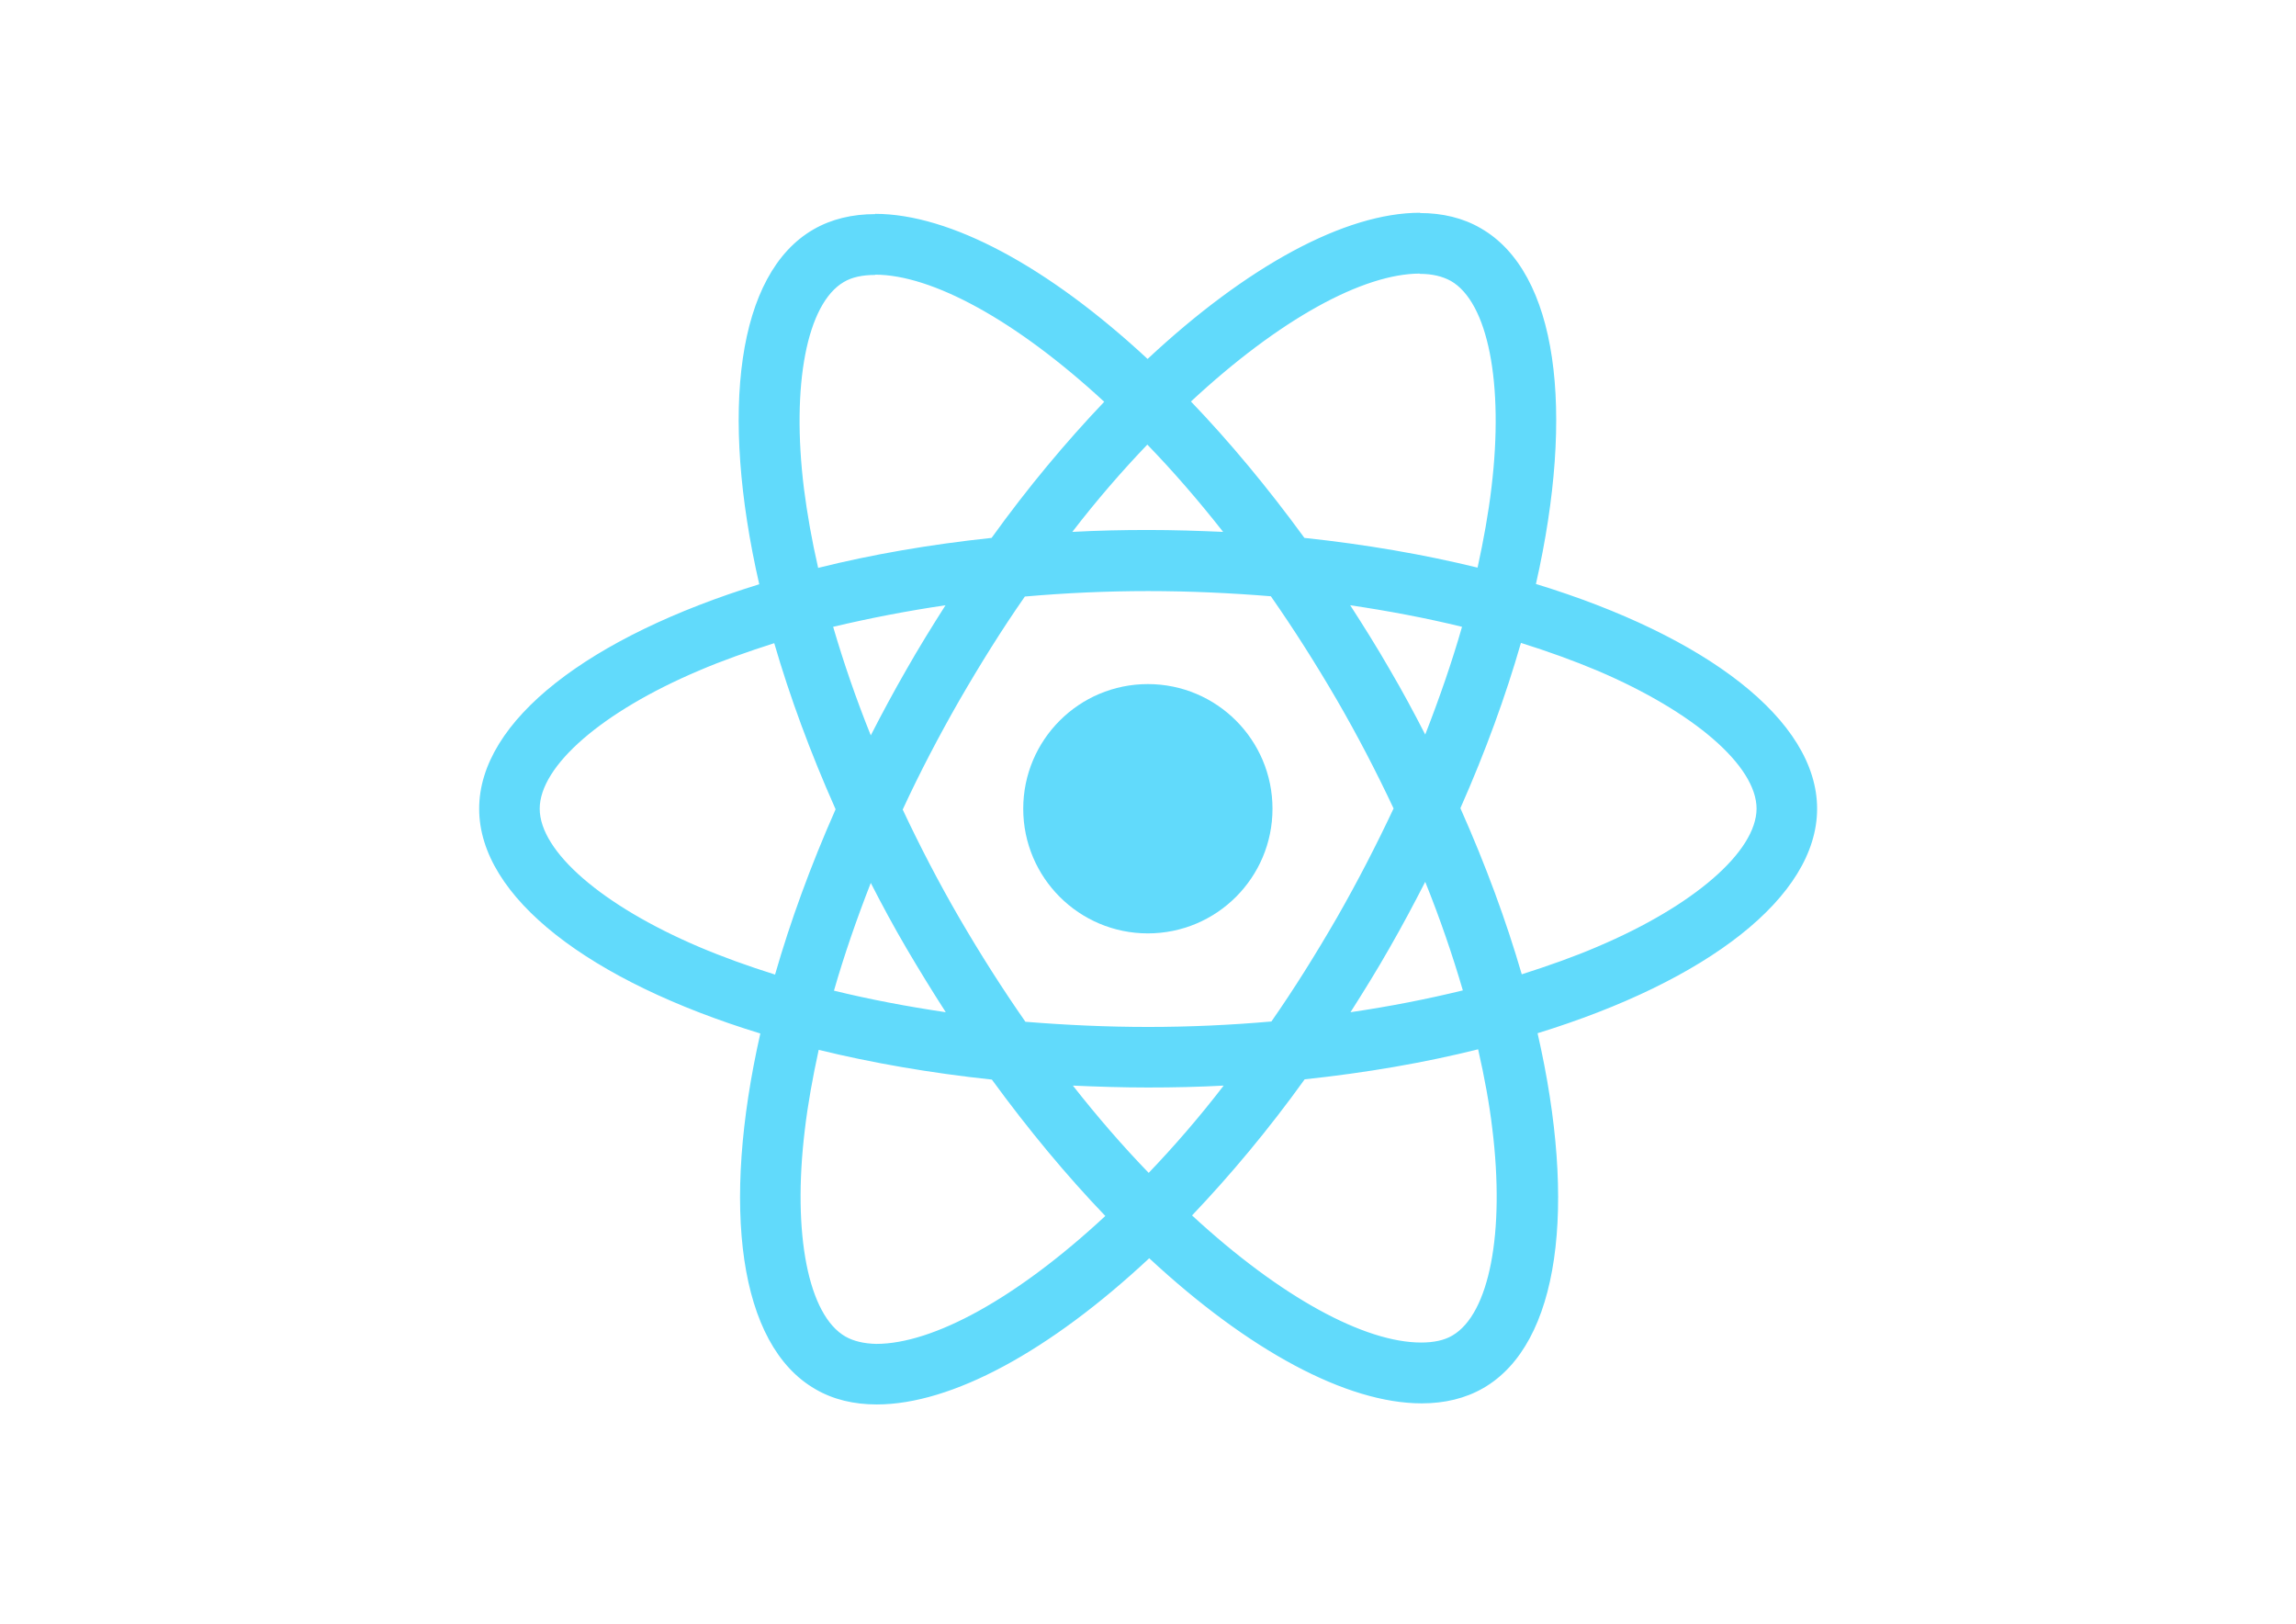
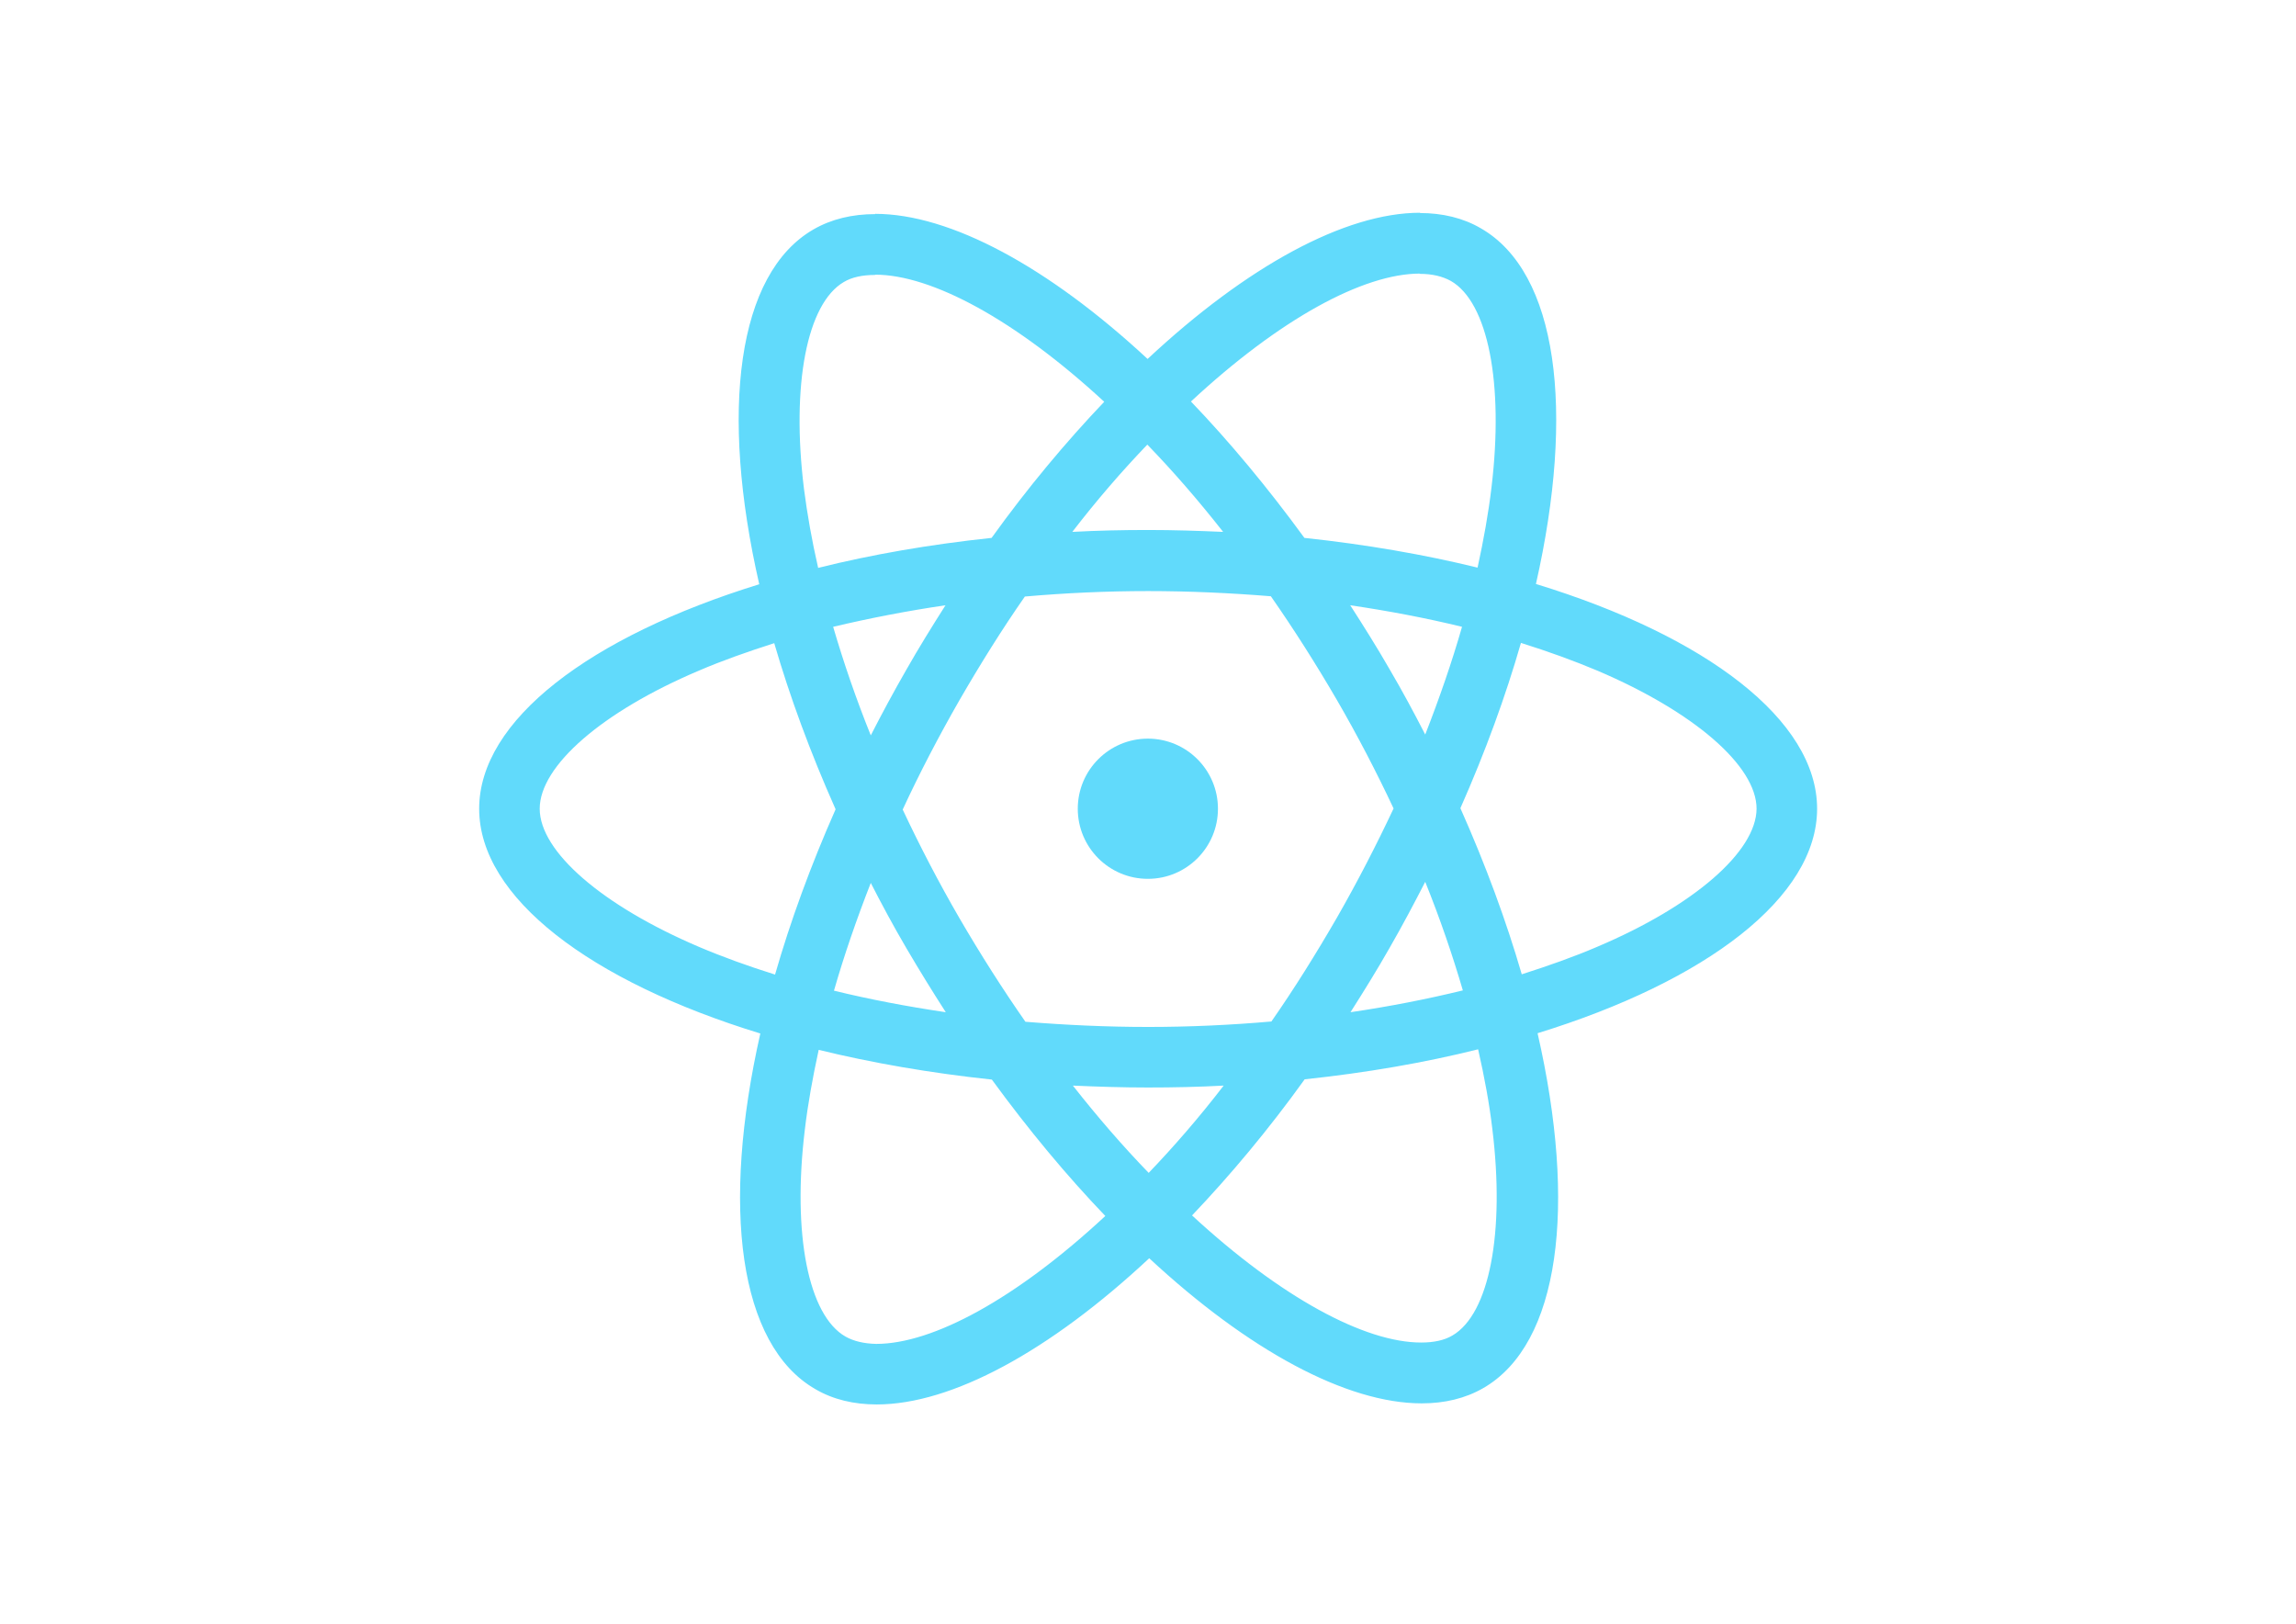
<svg xmlns="http://www.w3.org/2000/svg" viewBox="0 0 841.9 595.3">
  <g fill="#61DAFB">
    <path d="M666.3 296.5c0-32.5-40.7-63.3-103.1-82.4 14.4-63.6 8-114.2-20.2-130.4-6.5-3.8-14.1-5.6-22.4-5.6v22.3c4.6 0 8.3.9 11.4 2.6 13.6 7.8 19.5 37.5 14.9 75.7-1.1 9.4-2.9 19.3-5.1 29.4-19.6-4.8-41-8.5-63.5-10.9-13.5-18.5-27.5-35.3-41.6-50 32.6-30.3 63.2-46.9 84-46.9V78c-27.5 0-63.5 19.6-99.9 53.6-36.4-33.8-72.4-53.2-99.9-53.2v22.3c20.7 0 51.4 16.5 84 46.6-14 14.7-28 31.4-41.3 49.9-22.6 2.4-44 6.1-63.6 11-2.3-10-4-19.7-5.2-29-4.7-38.2 1.1-67.9 14.6-75.8 3-1.8 6.9-2.6 11.5-2.6V78.5c-8.4 0-16 1.8-22.6 5.6-28.1 16.2-34.4 66.7-19.9 130.1-62.2 19.2-102.7 49.9-102.7 82.3 0 32.5 40.7 63.3 103.1 82.4-14.4 63.6-8 114.2 20.2 130.4 6.5 3.8 14.1 5.6 22.5 5.6 27.5 0 63.5-19.6 99.9-53.6 36.4 33.8 72.4 53.2 99.9 53.2 8.4 0 16-1.8 22.6-5.6 28.1-16.2 34.4-66.7 19.9-130.1 62-19.1 102.5-49.9 102.5-82.3zm-130.2-66.7c-3.7 12.9-8.3 26.2-13.5 39.5-4.1-8-8.4-16-13.1-24-4.6-8-9.5-15.8-14.4-23.4 14.2 2.1 27.9 4.7 41 7.9zm-45.8 106.5c-7.8 13.5-15.8 26.3-24.1 38.2-14.9 1.3-30 2-45.2 2-15.1 0-30.2-.7-45-1.9-8.3-11.9-16.4-24.6-24.2-38-7.6-13.1-14.5-26.4-20.8-39.8 6.2-13.4 13.2-26.8 20.7-39.9 7.8-13.5 15.8-26.3 24.1-38.2 14.9-1.3 30-2 45.2-2 15.1 0 30.2.7 45 1.9 8.3 11.9 16.4 24.6 24.2 38 7.6 13.1 14.5 26.4 20.8 39.8-6.3 13.4-13.2 26.8-20.7 39.9zm32.3-13c5.4 13.4 10 26.8 13.8 39.8-13.1 3.2-26.9 5.9-41.2 8 4.9-7.7 9.8-15.6 14.4-23.7 4.6-8 8.9-16.1 13-24.1zM421.2 430c-9.3-9.6-18.6-20.3-27.8-32 9 .4 18.2.7 27.5.7 9.4 0 18.7-.2 27.8-.7-9 11.7-18.3 22.4-27.5 32zm-74.4-58.9c-14.2-2.1-27.9-4.7-41-7.9 3.7-12.9 8.3-26.2 13.5-39.5 4.1 8 8.4 16 13.1 24 4.7 8 9.5 15.8 14.4 23.4zM420.7 163c9.3 9.6 18.6 20.3 27.8 32-9-.4-18.2-.7-27.5-.7-9.4 0-18.7.2-27.8.7 9-11.7 18.3-22.4 27.5-32zm-74 58.9c-4.9 7.7-9.8 15.6-14.4 23.7-4.6 8-8.9 16-13 24-5.4-13.4-10-26.8-13.8-39.8 13.1-3.1 26.9-5.8 41.2-7.9zm-90.5 125.2c-35.4-15.1-58.3-34.9-58.3-50.6 0-15.7 22.9-35.6 58.3-50.6 8.6-3.7 18-7 27.7-10.1 5.7 19.6 13.2 40 22.5 60.9-9.2 20.8-16.6 41.1-22.2 60.6-9.9-3.1-19.3-6.5-28-10.2zM310 490c-13.6-7.8-19.5-37.5-14.9-75.7 1.1-9.4 2.9-19.3 5.1-29.4 19.6 4.8 41 8.5 63.5 10.9 13.5 18.5 27.5 35.3 41.6 50-32.6 30.3-63.2 46.9-84 46.9-4.5-.1-8.3-1-11.3-2.7zm237.2-76.2c4.7 38.2-1.1 67.9-14.6 75.8-3 1.8-6.9 2.6-11.5 2.6-20.7 0-51.4-16.5-84-46.6 14-14.7 28-31.4 41.3-49.9 22.6-2.4 44-6.1 63.6-11 2.3 10.1 4.1 19.8 5.2 29.1zm38.5-66.7c-8.6 3.7-18 7-27.7 10.1-5.7-19.6-13.2-40-22.5-60.9 9.2-20.8 16.6-41.1 22.2-60.6 9.9 3.1 19.3 6.5 28.1 10.2 35.4 15.1 58.3 34.9 58.3 50.6-.1 15.7-23 35.6-58.4 50.6zM320.8 78.4z" />
-     <circle cx="420.9" cy="296.5" r="45.7" />
+     <circle cx="420.9" cy="296.5" r="25.7" />
    <path d="M520.5 78.1z" />
  </g>
</svg>
